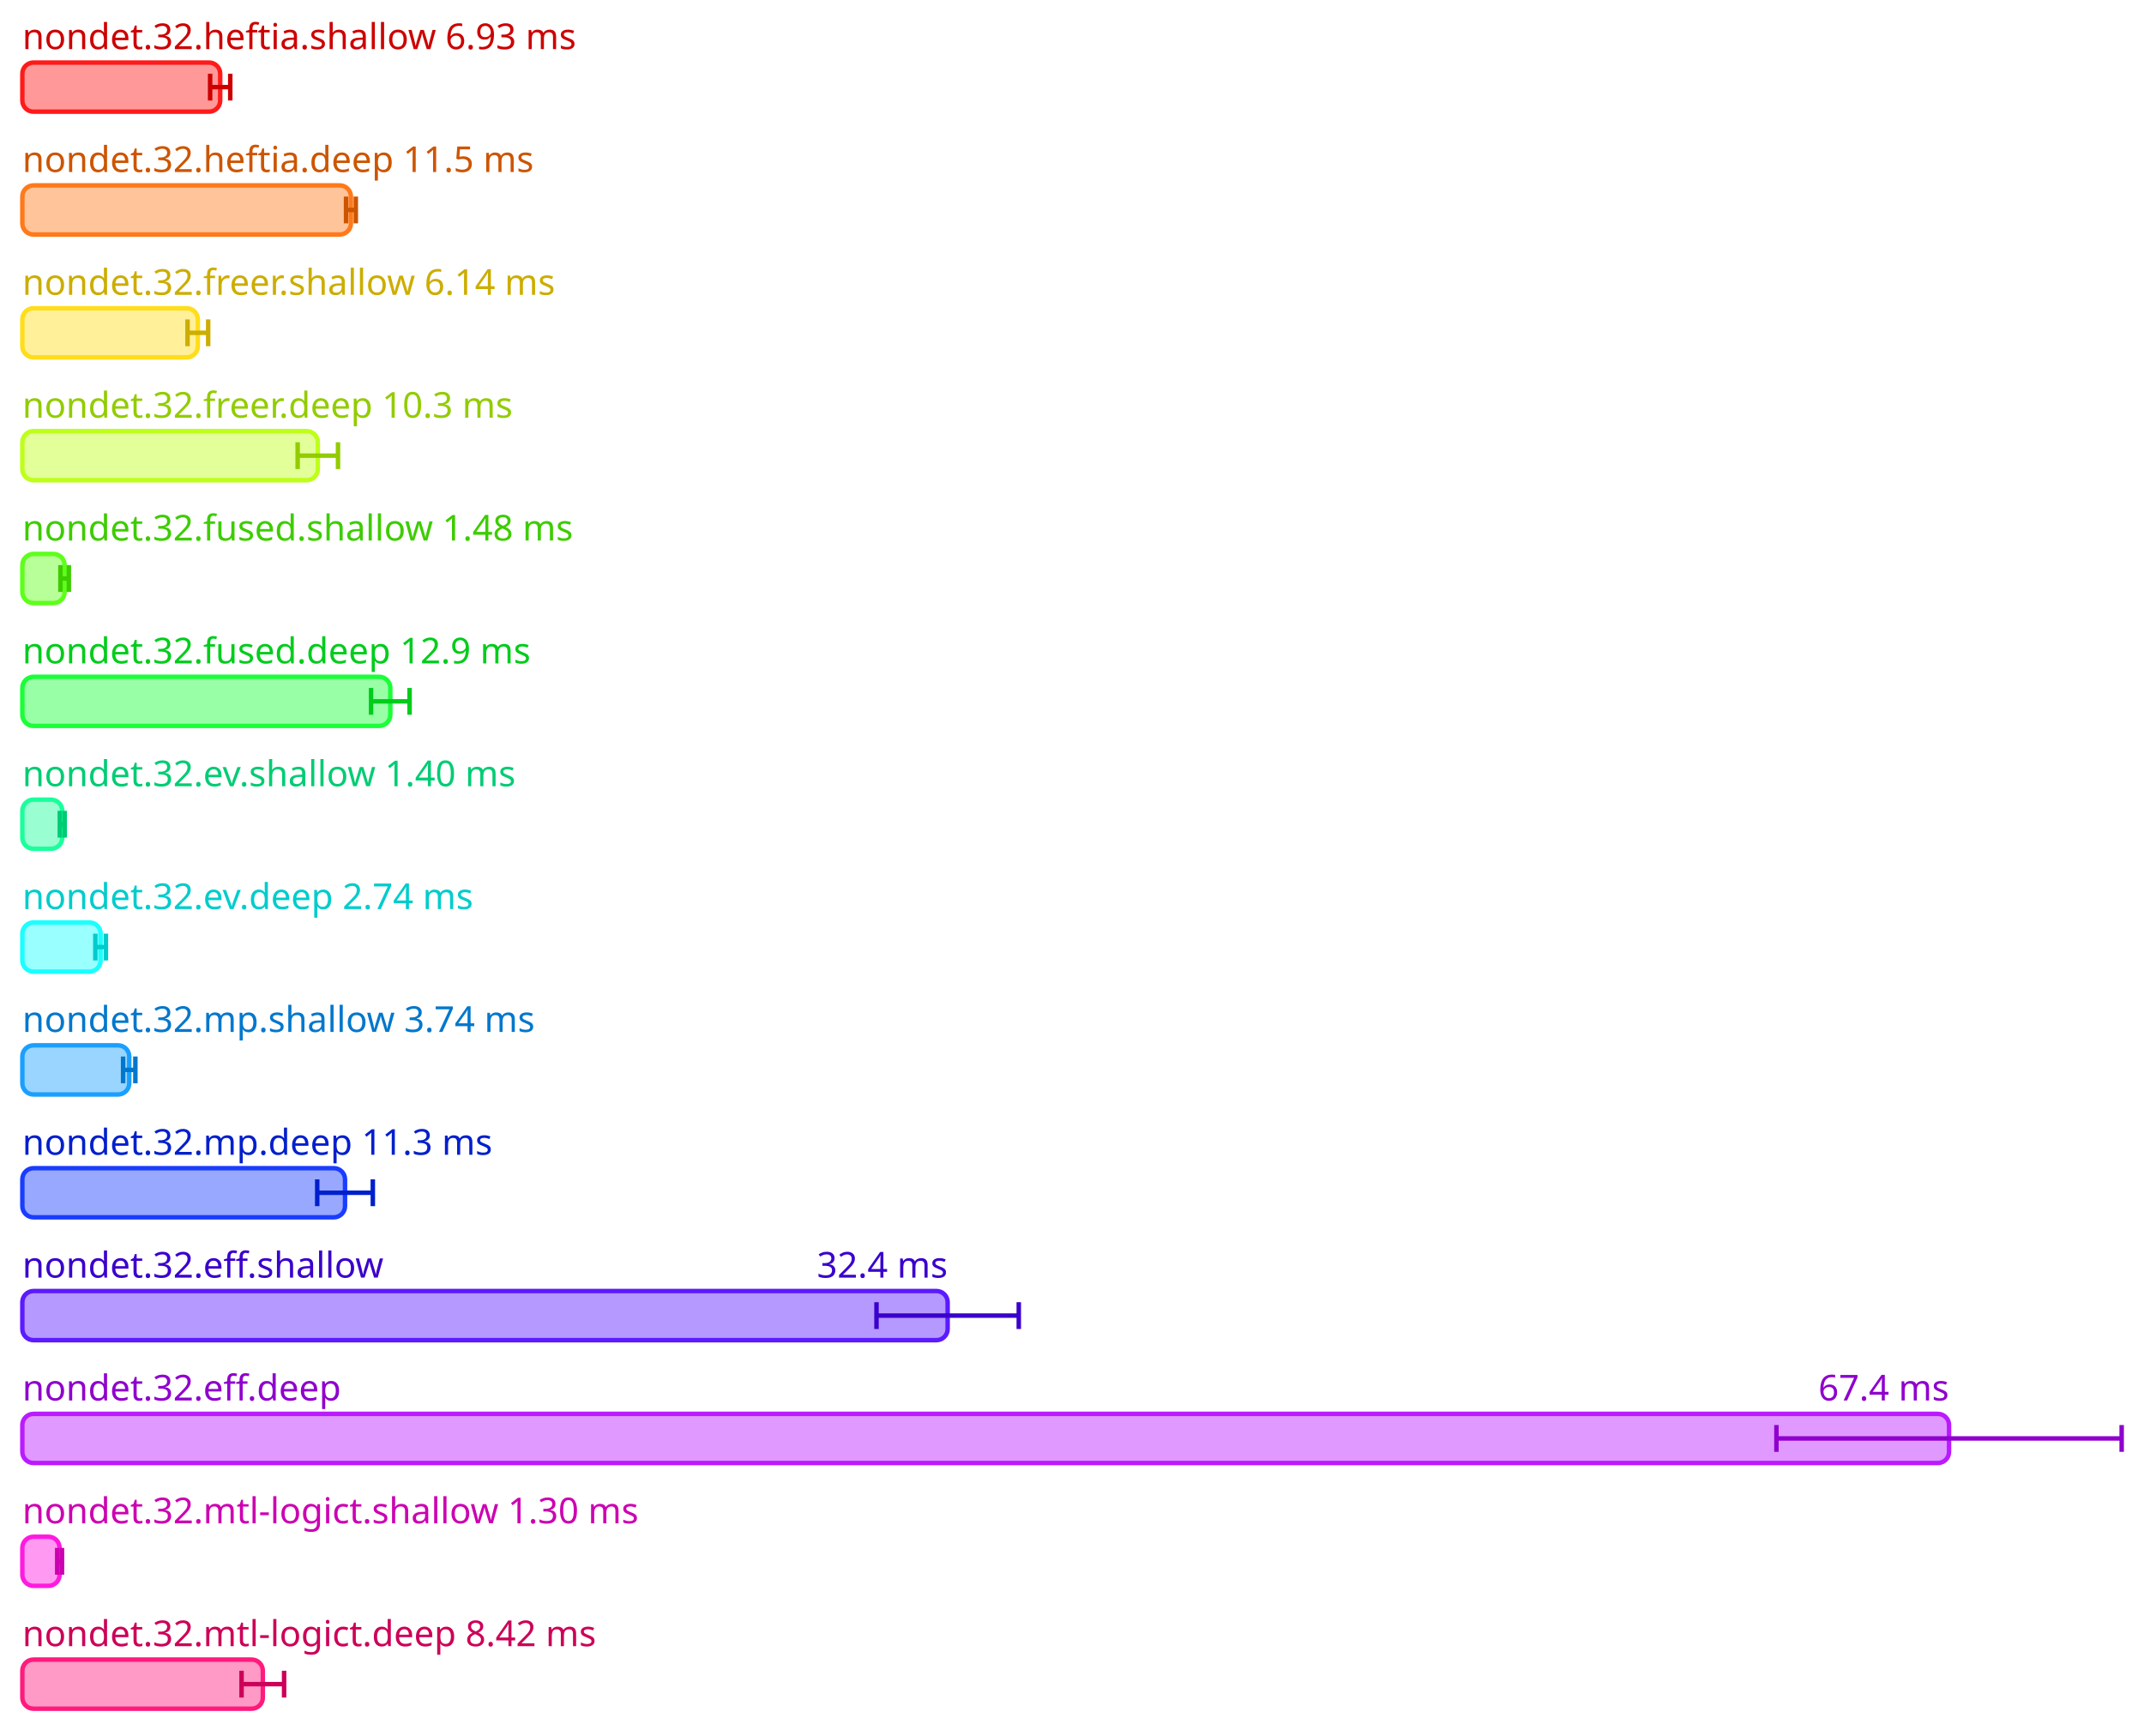
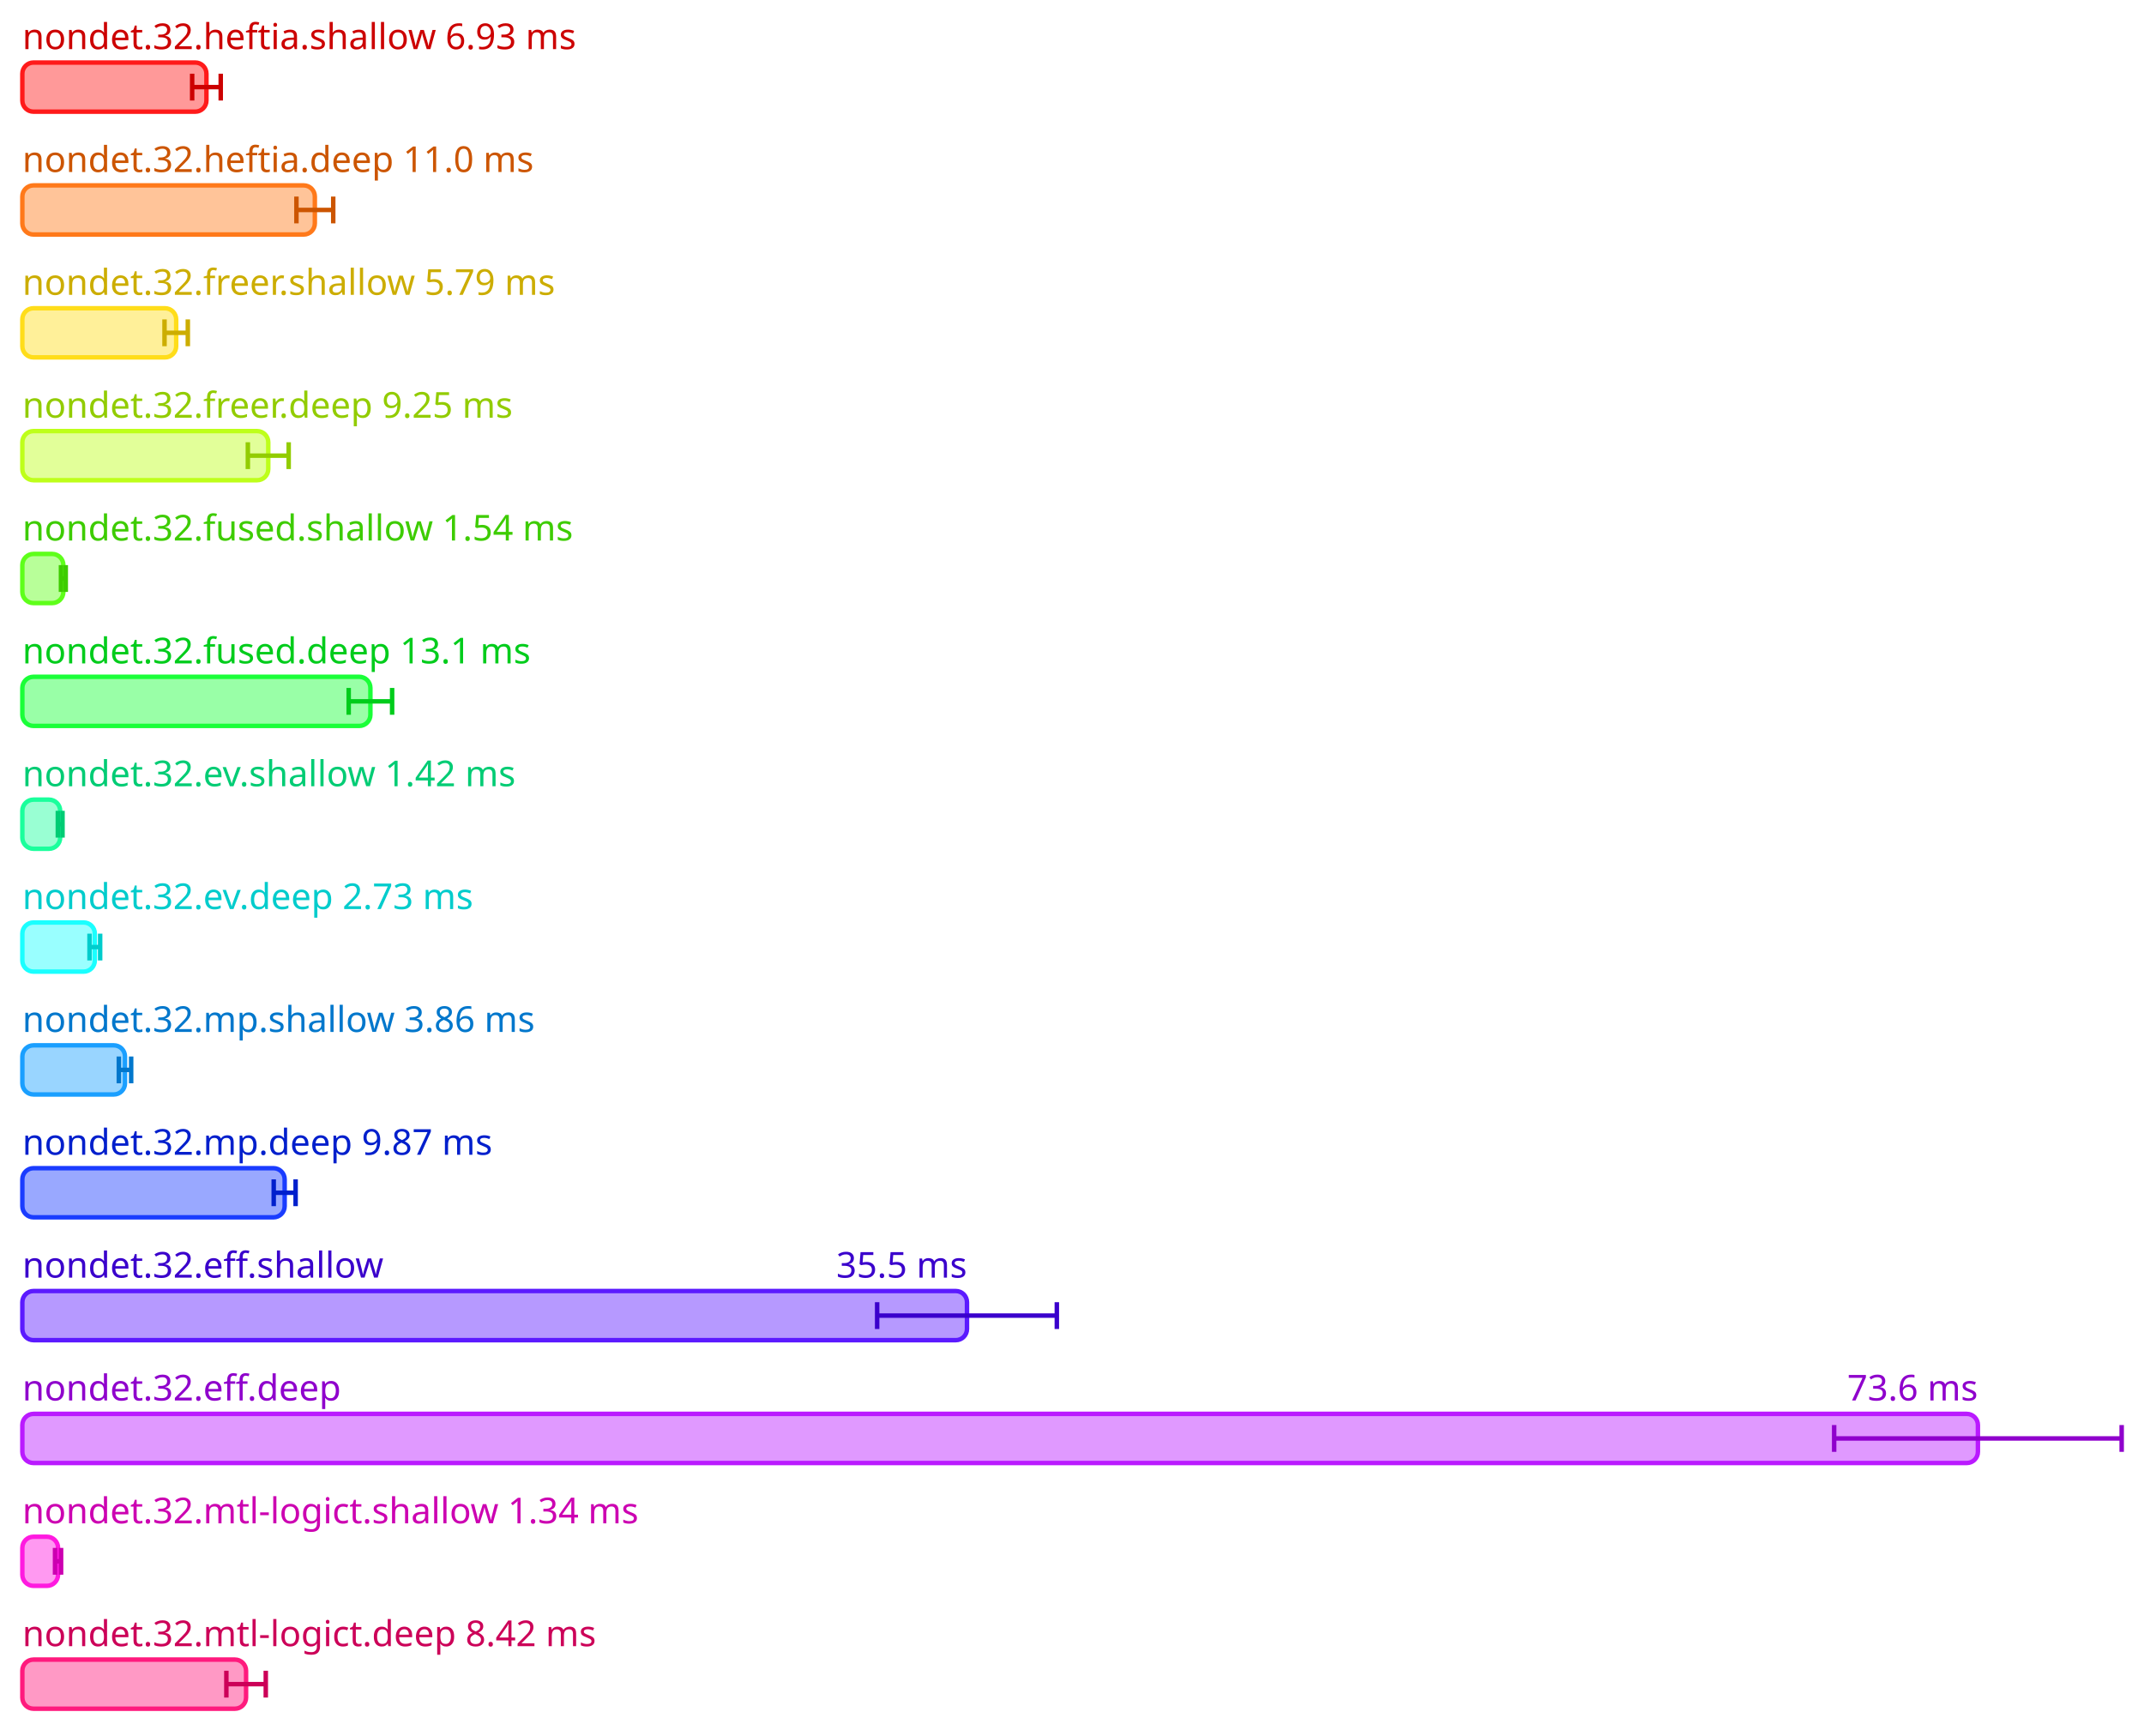
<svg xmlns="http://www.w3.org/2000/svg" height="777" width="960.0" font-size="16" font-family="sans-serif" stroke-width="2">
  <g transform="translate(10.0 0)">
    <text fill="hsl(0, 100%, 40%)" y="22">nondet.32.heftia.shallow 6.93 ms</text>
    <g>
-       <rect y="28" rx="5" height="22" width="88.596" fill="hsl(0, 100%, 80%)" stroke="hsl(0, 100%, 55%)" />
+       <rect y="28" rx="5" height="22" width="82.437" fill="hsl(0, 100%, 80%)" stroke="hsl(0, 100%, 55%)" />
      <g stroke="hsl(0, 100%, 40%)">
-         <line x1="84.088" x2="93.103" y1="39" y2="39" />
-         <line x1="84.088" x2="84.088" y1="33" y2="45" />
-         <line x1="93.103" x2="93.103" y1="33" y2="45" />
+         <line x1="76.04" x2="88.833" y1="39" y2="39" />
+         <line x1="76.04" x2="76.04" y1="33" y2="45" />
+         <line x1="88.833" x2="88.833" y1="33" y2="45" />
      </g>
    </g>
-     <text fill="hsl(25, 100%, 40%)" y="77">nondet.32.heftia.deep 11.5 ms</text>
+     <text fill="hsl(25, 100%, 40%)" y="77">nondet.32.heftia.deep 11.0 ms</text>
    <g>
-       <rect y="83" rx="5" height="22" width="147.129" fill="hsl(25, 100%, 80%)" stroke="hsl(25, 100%, 55%)" />
+       <rect y="83" rx="5" height="22" width="130.973" fill="hsl(25, 100%, 80%)" stroke="hsl(25, 100%, 55%)" />
      <g stroke="hsl(25, 100%, 40%)">
-         <line x1="144.942" x2="149.316" y1="94" y2="94" />
-         <line x1="144.942" x2="144.942" y1="88" y2="100" />
-         <line x1="149.316" x2="149.316" y1="88" y2="100" />
+         <line x1="122.735" x2="139.21" y1="94" y2="94" />
+         <line x1="122.735" x2="122.735" y1="88" y2="100" />
+         <line x1="139.21" x2="139.21" y1="88" y2="100" />
      </g>
    </g>
-     <text fill="hsl(51, 100%, 40%)" y="132">nondet.32.freer.shallow 6.14 ms</text>
+     <text fill="hsl(51, 100%, 40%)" y="132">nondet.32.freer.shallow 5.79 ms</text>
    <g>
-       <rect y="138" rx="5" height="22" width="78.594" fill="hsl(51, 100%, 80%)" stroke="hsl(51, 100%, 55%)" />
+       <rect y="138" rx="5" height="22" width="68.883" fill="hsl(51, 100%, 80%)" stroke="hsl(51, 100%, 55%)" />
      <g stroke="hsl(51, 100%, 40%)">
-         <line x1="73.974" x2="83.215" y1="149" y2="149" />
-         <line x1="73.974" x2="73.974" y1="143" y2="155" />
-         <line x1="83.215" x2="83.215" y1="143" y2="155" />
+         <line x1="63.667" x2="74.098" y1="149" y2="149" />
+         <line x1="63.667" x2="63.667" y1="143" y2="155" />
+         <line x1="74.098" x2="74.098" y1="143" y2="155" />
      </g>
    </g>
-     <text fill="hsl(77, 100%, 40%)" y="187">nondet.32.freer.deep 10.3 ms</text>
+     <text fill="hsl(77, 100%, 40%)" y="187">nondet.32.freer.deep 9.25 ms</text>
    <g>
-       <rect y="193" rx="5" height="22" width="132.309" fill="hsl(77, 100%, 80%)" stroke="hsl(77, 100%, 55%)" />
+       <rect y="193" rx="5" height="22" width="110.121" fill="hsl(77, 100%, 80%)" stroke="hsl(77, 100%, 55%)" />
      <g stroke="hsl(77, 100%, 40%)">
-         <line x1="123.273" x2="141.345" y1="204" y2="204" />
-         <line x1="123.273" x2="123.273" y1="198" y2="210" />
-         <line x1="141.345" x2="141.345" y1="198" y2="210" />
+         <line x1="100.978" x2="119.264" y1="204" y2="204" />
+         <line x1="100.978" x2="100.978" y1="198" y2="210" />
+         <line x1="119.264" x2="119.264" y1="198" y2="210" />
      </g>
    </g>
-     <text fill="hsl(102, 100%, 40%)" y="242">nondet.32.fused.shallow 1.48 ms</text>
+     <text fill="hsl(102, 100%, 40%)" y="242">nondet.32.fused.shallow 1.54 ms</text>
    <g>
-       <rect y="248" rx="5" height="22" width="18.939" fill="hsl(102, 100%, 80%)" stroke="hsl(102, 100%, 55%)" />
+       <rect y="248" rx="5" height="22" width="18.369" fill="hsl(102, 100%, 80%)" stroke="hsl(102, 100%, 55%)" />
      <g stroke="hsl(102, 100%, 40%)">
-         <line x1="17.052" x2="20.827" y1="259" y2="259" />
-         <line x1="17.052" x2="17.052" y1="253" y2="265" />
-         <line x1="20.827" x2="20.827" y1="253" y2="265" />
+         <line x1="17.297" x2="19.44" y1="259" y2="259" />
+         <line x1="17.297" x2="17.297" y1="253" y2="265" />
+         <line x1="19.44" x2="19.44" y1="253" y2="265" />
      </g>
    </g>
-     <text fill="hsl(128, 100%, 40%)" y="297">nondet.32.fused.deep 12.9 ms</text>
+     <text fill="hsl(128, 100%, 40%)" y="297">nondet.32.fused.deep 13.1 ms</text>
    <g>
-       <rect y="303" rx="5" height="22" width="164.77" fill="hsl(128, 100%, 80%)" stroke="hsl(128, 100%, 55%)" />
+       <rect y="303" rx="5" height="22" width="155.854" fill="hsl(128, 100%, 80%)" stroke="hsl(128, 100%, 55%)" />
      <g stroke="hsl(128, 100%, 40%)">
-         <line x1="156.141" x2="173.398" y1="314" y2="314" />
-         <line x1="156.141" x2="156.141" y1="308" y2="320" />
-         <line x1="173.398" x2="173.398" y1="308" y2="320" />
+         <line x1="146.131" x2="165.577" y1="314" y2="314" />
+         <line x1="146.131" x2="146.131" y1="308" y2="320" />
+         <line x1="165.577" x2="165.577" y1="308" y2="320" />
      </g>
    </g>
-     <text fill="hsl(154, 100%, 40%)" y="352">nondet.32.ev.shallow 1.40 ms</text>
+     <text fill="hsl(154, 100%, 40%)" y="352">nondet.32.ev.shallow 1.42 ms</text>
    <g>
-       <rect y="358" rx="5" height="22" width="17.873" fill="hsl(154, 100%, 80%)" stroke="hsl(154, 100%, 55%)" />
+       <rect y="358" rx="5" height="22" width="16.941" fill="hsl(154, 100%, 80%)" stroke="hsl(154, 100%, 55%)" />
      <g stroke="hsl(154, 100%, 40%)">
-         <line x1="16.773" x2="18.973" y1="369" y2="369" />
-         <line x1="16.773" x2="16.773" y1="363" y2="375" />
-         <line x1="18.973" x2="18.973" y1="363" y2="375" />
+         <line x1="15.891" x2="17.991" y1="369" y2="369" />
+         <line x1="15.891" x2="15.891" y1="363" y2="375" />
+         <line x1="17.991" x2="17.991" y1="363" y2="375" />
      </g>
    </g>
-     <text fill="hsl(180, 100%, 40%)" y="407">nondet.32.ev.deep 2.74 ms</text>
+     <text fill="hsl(180, 100%, 40%)" y="407">nondet.32.ev.deep 2.73 ms</text>
    <g>
-       <rect y="413" rx="5" height="22" width="35.057" fill="hsl(180, 100%, 80%)" stroke="hsl(180, 100%, 55%)" />
+       <rect y="413" rx="5" height="22" width="32.462" fill="hsl(180, 100%, 80%)" stroke="hsl(180, 100%, 55%)" />
      <g stroke="hsl(180, 100%, 40%)">
-         <line x1="32.682" x2="37.433" y1="424" y2="424" />
-         <line x1="32.682" x2="32.682" y1="418" y2="430" />
-         <line x1="37.433" x2="37.433" y1="418" y2="430" />
+         <line x1="30.077" x2="34.847" y1="424" y2="424" />
+         <line x1="30.077" x2="30.077" y1="418" y2="430" />
+         <line x1="34.847" x2="34.847" y1="418" y2="430" />
      </g>
    </g>
-     <text fill="hsl(205, 100%, 40%)" y="462">nondet.32.mp.shallow 3.74 ms</text>
+     <text fill="hsl(205, 100%, 40%)" y="462">nondet.32.mp.shallow 3.86 ms</text>
    <g>
-       <rect y="468" rx="5" height="22" width="47.865" fill="hsl(205, 100%, 80%)" stroke="hsl(205, 100%, 55%)" />
+       <rect y="468" rx="5" height="22" width="45.968" fill="hsl(205, 100%, 80%)" stroke="hsl(205, 100%, 55%)" />
      <g stroke="hsl(205, 100%, 40%)">
-         <line x1="45.118" x2="50.612" y1="479" y2="479" />
-         <line x1="45.118" x2="45.118" y1="473" y2="485" />
-         <line x1="50.612" x2="50.612" y1="473" y2="485" />
+         <line x1="43.204" x2="48.731" y1="479" y2="479" />
+         <line x1="43.204" x2="43.204" y1="473" y2="485" />
+         <line x1="48.731" x2="48.731" y1="473" y2="485" />
      </g>
    </g>
-     <text fill="hsl(231, 100%, 40%)" y="517">nondet.32.mp.deep 11.3 ms</text>
+     <text fill="hsl(231, 100%, 40%)" y="517">nondet.32.mp.deep 9.87 ms</text>
    <g>
-       <rect y="523" rx="5" height="22" width="144.487" fill="hsl(231, 100%, 80%)" stroke="hsl(231, 100%, 55%)" />
+       <rect y="523" rx="5" height="22" width="117.462" fill="hsl(231, 100%, 80%)" stroke="hsl(231, 100%, 55%)" />
      <g stroke="hsl(231, 100%, 40%)">
-         <line x1="132.039" x2="156.936" y1="534" y2="534" />
-         <line x1="132.039" x2="132.039" y1="528" y2="540" />
-         <line x1="156.936" x2="156.936" y1="528" y2="540" />
+         <line x1="112.56" x2="122.363" y1="534" y2="534" />
+         <line x1="112.56" x2="112.56" y1="528" y2="540" />
+         <line x1="122.363" x2="122.363" y1="528" y2="540" />
      </g>
    </g>
    <g fill="hsl(257, 100%, 40%)">
      <text y="572">nondet.32.eff.shallow</text>
-       <text y="572" x="414.315" text-anchor="end">32.4 ms</text>
+       <text y="572" x="422.981" text-anchor="end">35.5 ms</text>
    </g>
    <g>
-       <rect y="578" rx="5" height="22" width="414.315" fill="hsl(257, 100%, 80%)" stroke="hsl(257, 100%, 55%)" />
+       <rect y="578" rx="5" height="22" width="422.981" fill="hsl(257, 100%, 80%)" stroke="hsl(257, 100%, 55%)" />
      <g stroke="hsl(257, 100%, 40%)">
-         <line x1="382.462" x2="446.167" y1="589" y2="589" />
-         <line x1="382.462" x2="382.462" y1="583" y2="595" />
-         <line x1="446.167" x2="446.167" y1="583" y2="595" />
+         <line x1="382.755" x2="463.207" y1="589" y2="589" />
+         <line x1="382.755" x2="382.755" y1="583" y2="595" />
+         <line x1="463.207" x2="463.207" y1="583" y2="595" />
      </g>
    </g>
    <g fill="hsl(282, 100%, 40%)">
      <text y="627">nondet.32.eff.deep</text>
-       <text y="627" x="862.709" text-anchor="end">67.4 ms</text>
+       <text y="627" x="875.633" text-anchor="end">73.6 ms</text>
    </g>
    <g>
-       <rect y="633" rx="5" height="22" width="862.709" fill="hsl(282, 100%, 80%)" stroke="hsl(282, 100%, 55%)" />
+       <rect y="633" rx="5" height="22" width="875.633" fill="hsl(282, 100%, 80%)" stroke="hsl(282, 100%, 55%)" />
      <g stroke="hsl(282, 100%, 40%)">
-         <line x1="785.417" x2="940.0" y1="644" y2="644" />
-         <line x1="785.417" x2="785.417" y1="638" y2="650" />
+         <line x1="811.266" x2="940.0" y1="644" y2="644" />
+         <line x1="811.266" x2="811.266" y1="638" y2="650" />
        <line x1="940.0" x2="940.0" y1="638" y2="650" />
      </g>
    </g>
-     <text fill="hsl(308, 100%, 40%)" y="682">nondet.32.mtl-logict.shallow 1.30 ms</text>
+     <text fill="hsl(308, 100%, 40%)" y="682">nondet.32.mtl-logict.shallow 1.34 ms</text>
    <g>
-       <rect y="688" rx="5" height="22" width="16.682" fill="hsl(308, 100%, 80%)" stroke="hsl(308, 100%, 55%)" />
+       <rect y="688" rx="5" height="22" width="15.995" fill="hsl(308, 100%, 80%)" stroke="hsl(308, 100%, 55%)" />
      <g stroke="hsl(308, 100%, 40%)">
-         <line x1="15.606" x2="17.759" y1="699" y2="699" />
-         <line x1="15.606" x2="15.606" y1="693" y2="705" />
-         <line x1="17.759" x2="17.759" y1="693" y2="705" />
+         <line x1="14.634" x2="17.356" y1="699" y2="699" />
+         <line x1="14.634" x2="14.634" y1="693" y2="705" />
+         <line x1="17.356" x2="17.356" y1="693" y2="705" />
      </g>
    </g>
    <text fill="hsl(334, 100%, 40%)" y="737">nondet.32.mtl-logict.deep 8.42 ms</text>
    <g>
-       <rect y="743" rx="5" height="22" width="107.684" fill="hsl(334, 100%, 80%)" stroke="hsl(334, 100%, 55%)" />
+       <rect y="743" rx="5" height="22" width="100.181" fill="hsl(334, 100%, 80%)" stroke="hsl(334, 100%, 55%)" />
      <g stroke="hsl(334, 100%, 40%)">
-         <line x1="98.16" x2="117.208" y1="754" y2="754" />
-         <line x1="98.16" x2="98.16" y1="748" y2="760" />
-         <line x1="117.208" x2="117.208" y1="748" y2="760" />
+         <line x1="91.356" x2="109.005" y1="754" y2="754" />
+         <line x1="91.356" x2="91.356" y1="748" y2="760" />
+         <line x1="109.005" x2="109.005" y1="748" y2="760" />
      </g>
    </g>
  </g>
</svg>
